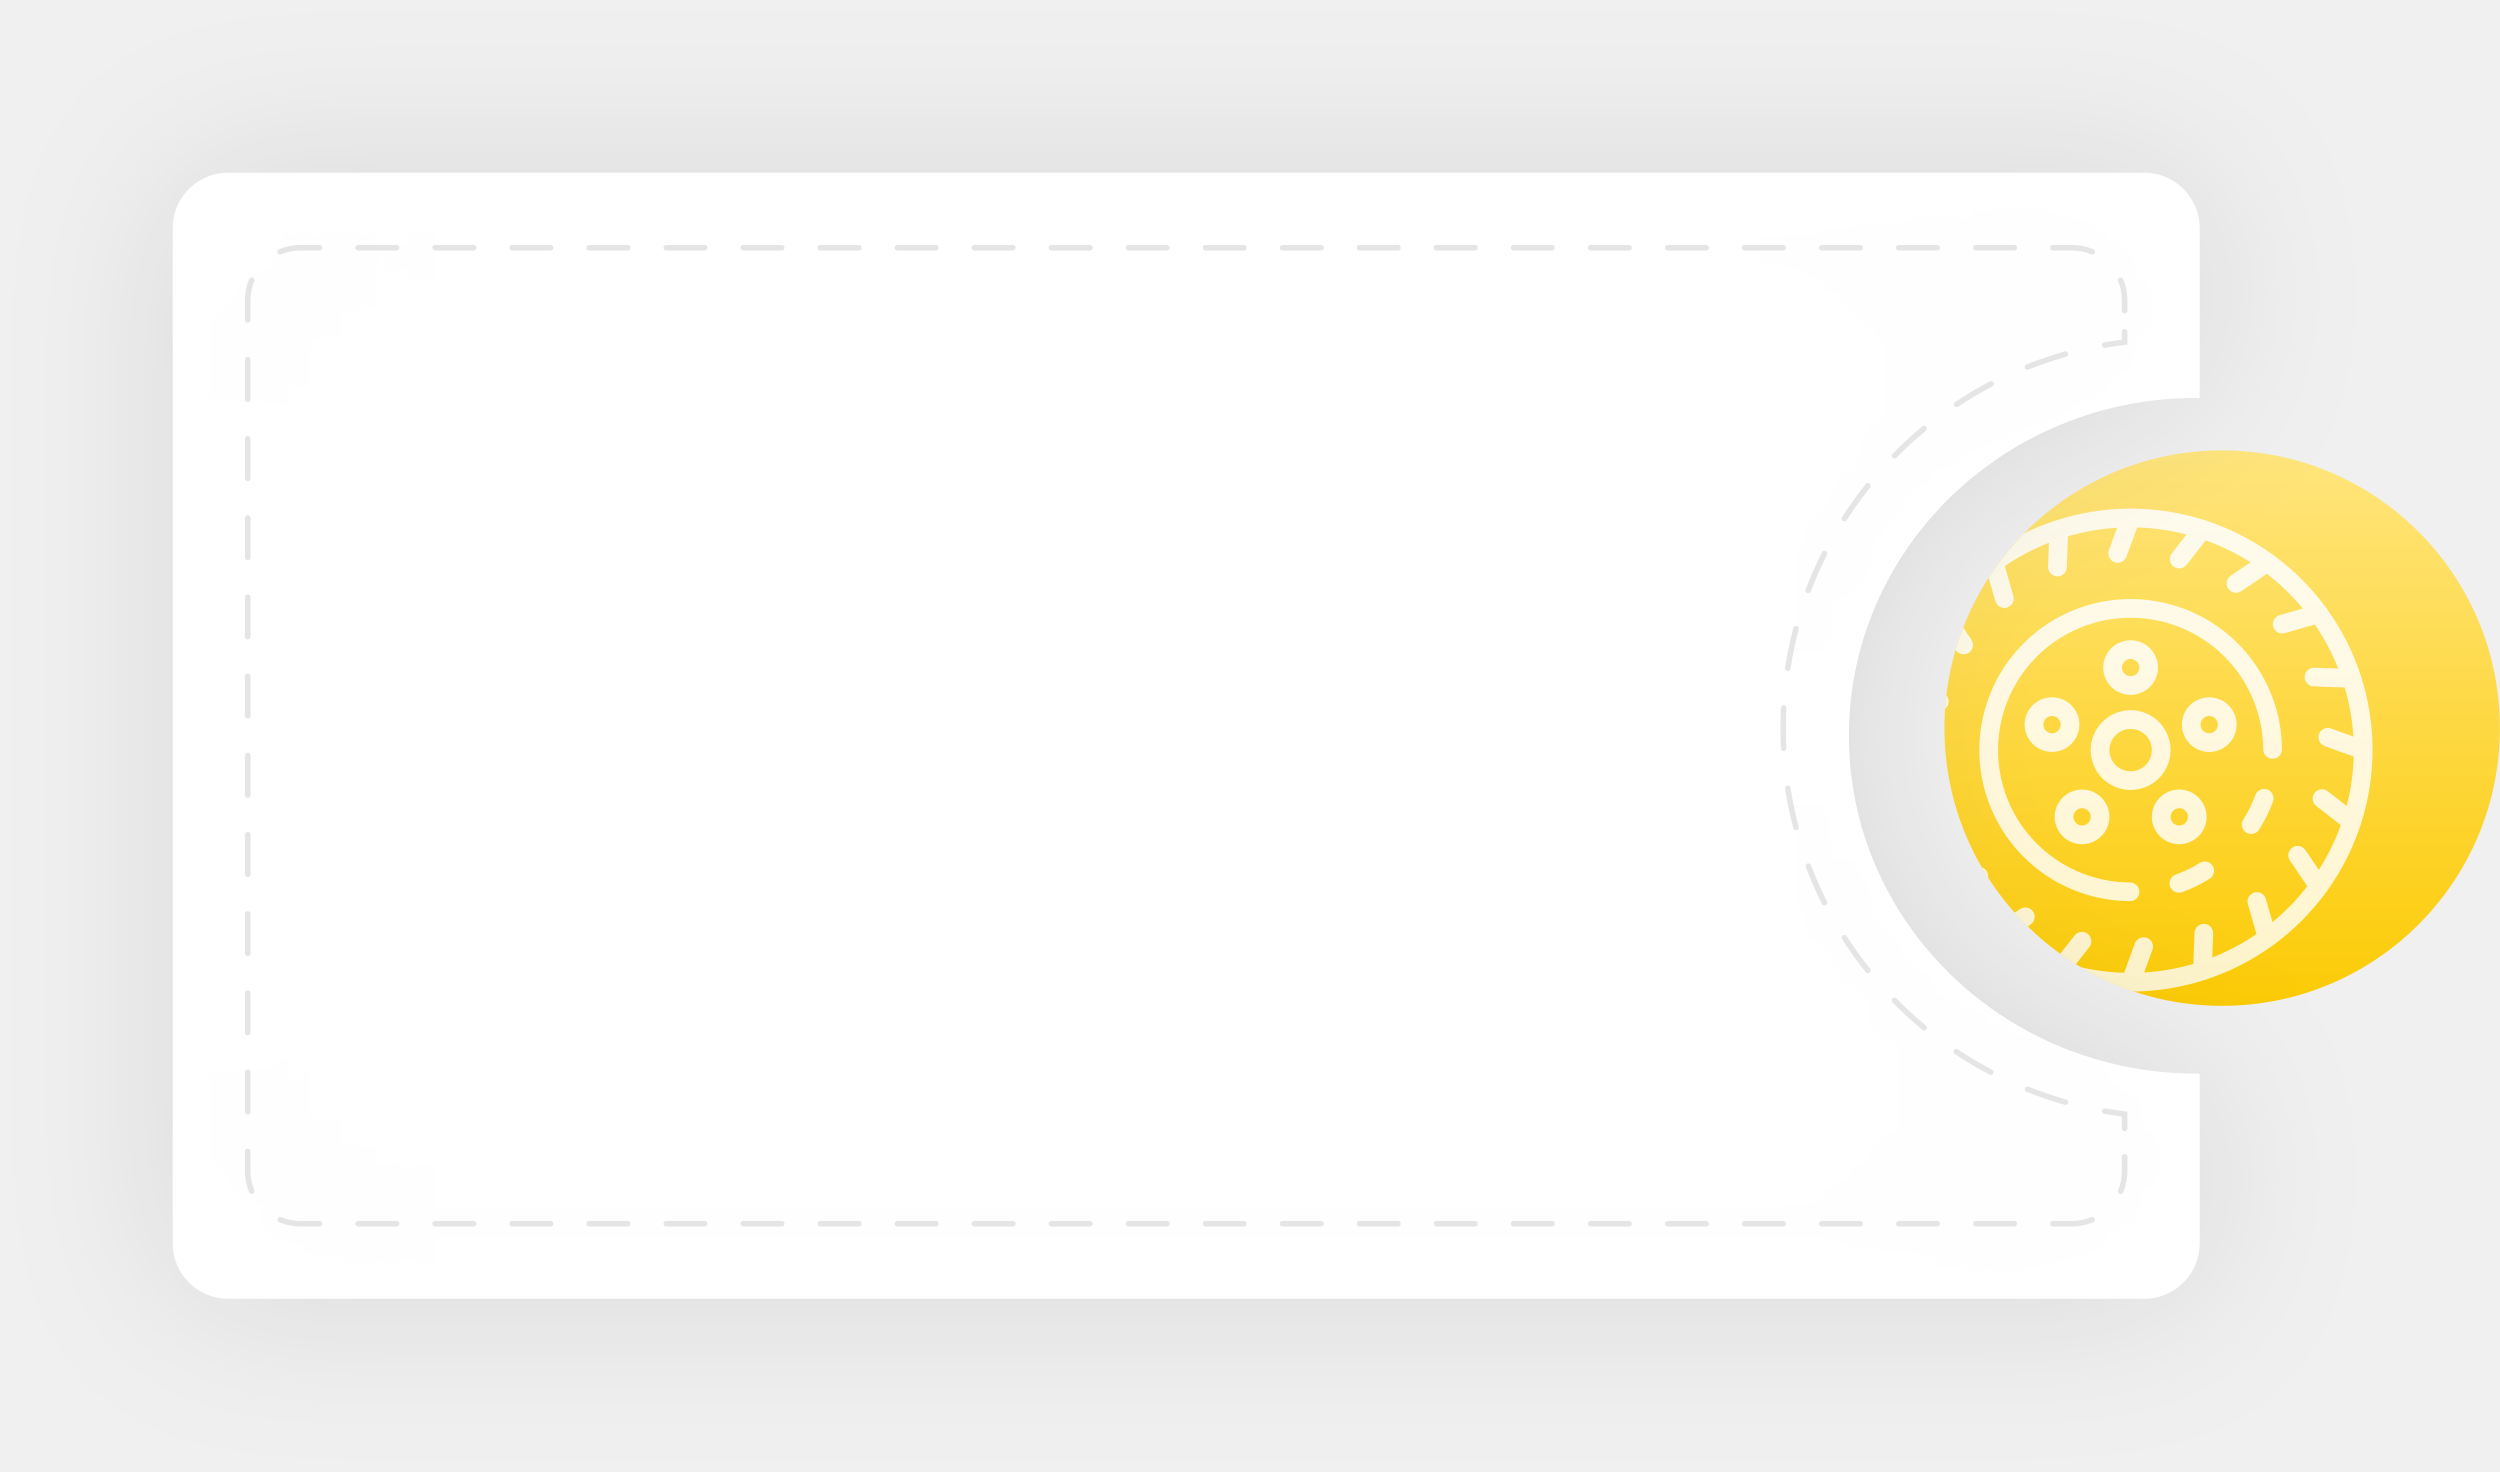
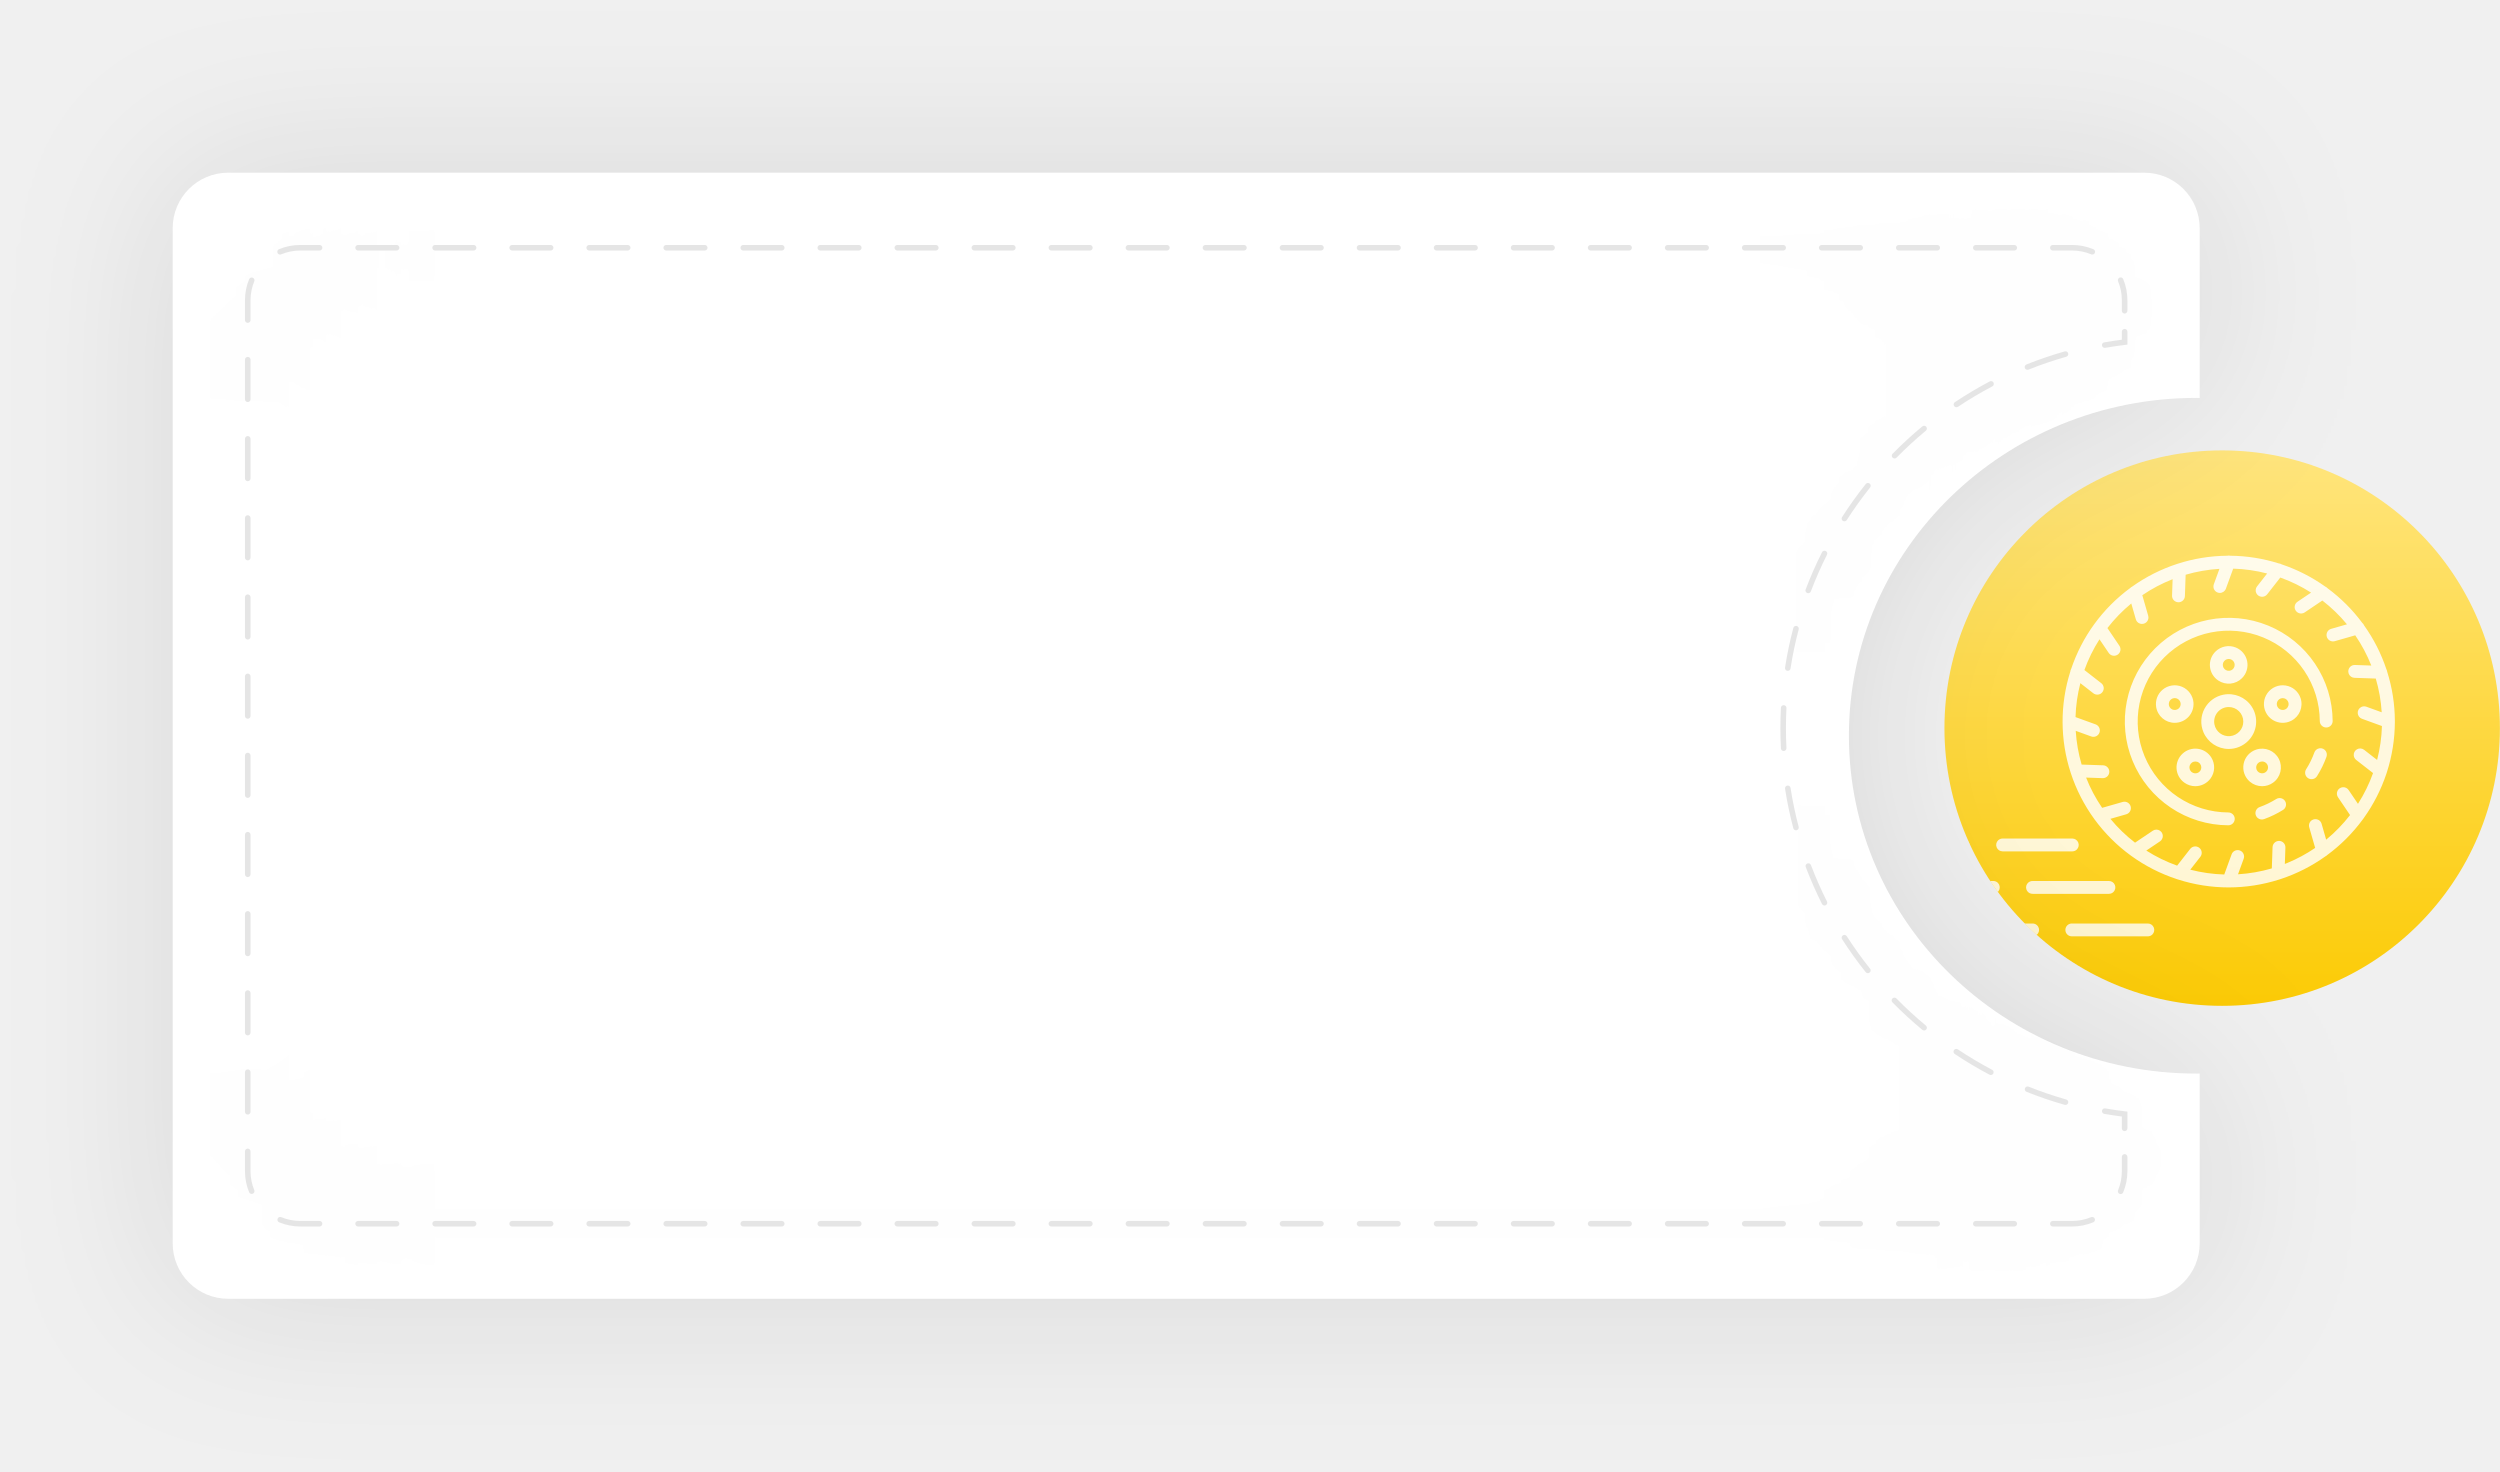
<svg xmlns="http://www.w3.org/2000/svg" width="333" height="196" fill="none">
  <path d="M332.986 96.986c0 20.43-16.563 36.992-36.993 36.992-20.431 0-36.993-16.562-36.993-36.993 0-20.43 16.562-36.992 36.993-36.992 20.43 0 36.993 16.562 36.993 36.992z" fill="url(#paint0_linear)" />
  <mask id="mask0" maskUnits="userSpaceOnUse" x="259" y="60" width="74" height="74">
    <circle cx="296" cy="97" r="37" fill="url(#paint1_linear)" />
  </mask>
  <g mask="url(#mask0)">
-     <path fill-rule="evenodd" clip-rule="evenodd" d="M282.079 74.964a1.249 1.249 0 01-1.173-1.672l1.093-2.997c-2.228.135-4.426.52-6.553 1.142l-.144 4.137a1.247 1.247 0 01-1.245 1.202h-.044a1.247 1.247 0 01-1.204-1.288l.11-3.188a29.765 29.765 0 00-5.88 3.108l1.144 3.979a1.242 1.242 0 01-.855 1.54 1.249 1.249 0 01-1.549-.853l-.877-3.064a29.666 29.666 0 00-4.628 4.767l2.32 3.432a1.242 1.242 0 01-.392 1.764 1.25 1.25 0 01-1.678-.37l-1.787-2.643a29.63 29.63 0 00-2.926 5.96l3.268 2.546a1.247 1.247 0 01.412 1.387 1.246 1.246 0 01-1.947.576l-2.518-1.962a29.636 29.636 0 00-.939 6.578l3.898 1.415a1.242 1.242 0 01.807 1.388 1.249 1.249 0 01-1.659.954l-3.004-1.09a29.544 29.544 0 001.144 6.542l4.144.143a1.249 1.249 0 011.227 1.267 1.245 1.245 0 01-1.269 1.224h-.044l-3.193-.11a29.582 29.582 0 003.113 5.868l3.984-1.142a1.25 1.25 0 011.544.855 1.246 1.246 0 01-.856 1.54l-3.069.879a29.731 29.731 0 004.778 4.622l3.439-2.316a1.262 1.262 0 01.936-.19 1.236 1.236 0 01.797.526 1.242 1.242 0 01-.336 1.729l-2.65 1.785a29.687 29.687 0 005.977 2.923l2.55-3.265a1.251 1.251 0 011.74-.201 1.243 1.243 0 01.227 1.734l-1.966 2.515a29.762 29.762 0 006.587.936l1.417-3.892a1.252 1.252 0 012.029-.511 1.246 1.246 0 01.316 1.364l-1.092 2.997a29.723 29.723 0 006.554-1.142l.143-4.132a1.268 1.268 0 011.289-1.202 1.25 1.25 0 011.205 1.288l-.11 3.183a29.793 29.793 0 005.881-3.108l-1.145-3.98a1.25 1.25 0 011.339-1.602 1.265 1.265 0 01.84.474c.102.131.176.281.219.44l.881 3.068a29.669 29.669 0 004.632-4.771l-2.32-3.432a1.24 1.24 0 01.336-1.729 1.249 1.249 0 011.733.335l1.787 2.645a29.702 29.702 0 002.927-5.965l-3.27-2.547a1.237 1.237 0 01-.216-1.748 1.252 1.252 0 011.317-.434c.158.043.306.118.435.218l2.519 1.963c.555-2.14.872-4.345.937-6.574l-3.899-1.416a1.248 1.248 0 01-.723-1.588 1.248 1.248 0 011.577-.752l3.001 1.088a29.66 29.66 0 00-1.15-6.54l-4.135-.143a1.25 1.25 0 01-1.206-1.288 1.25 1.25 0 011.291-1.204l3.182.11a29.7 29.7 0 00-3.116-5.865l-3.971 1.14a1.246 1.246 0 11-.69-2.394l3.057-.877a29.776 29.776 0 00-4.776-4.618l-3.425 2.312a1.25 1.25 0 01-1.89-.67 1.245 1.245 0 01.493-1.397l2.637-1.778a29.762 29.762 0 00-5.969-2.921l-2.546 3.253a1.254 1.254 0 01-.985.48 1.253 1.253 0 01-1.121-.7 1.252 1.252 0 01.139-1.312l1.962-2.507a29.797 29.797 0 00-6.584-.941l-1.417 3.884a1.24 1.24 0 01-1.173.826zm11.408-5.728a32.273 32.273 0 00-9.389-1.486 1.256 1.256 0 00-.571 0 32.276 32.276 0 00-18.474 6.004 1.27 1.27 0 00-.37.268 32.109 32.109 0 00-6.92 6.944 32.18 32.18 0 00-4.507 8.705 1.258 1.258 0 00-.187.575 32.1 32.1 0 00.962 21.978 32.148 32.148 0 003.652 6.529c.029.046.061.09.096.132a32.195 32.195 0 007.036 7.019l.037.028.052.036a32.252 32.252 0 008.839 4.505c.067.028.136.051.207.067a32.244 32.244 0 009.827 1.54l.026.001.025-.001a32.297 32.297 0 009.752-1.526 1.26 1.26 0 00.35-.114 32.291 32.291 0 008.62-4.383c.135-.064.257-.153.36-.261a32.225 32.225 0 006.833-6.825c.088-.088.162-.188.221-.298l.01-.02a32.143 32.143 0 004.418-8.661 1.21 1.21 0 00.093-.283 32.155 32.155 0 001.54-9.688 1.25 1.25 0 000-.212 32.127 32.127 0 00-1.503-9.603 1.254 1.254 0 00-.147-.45 32.137 32.137 0 00-4.315-8.486 1.26 1.26 0 00-.365-.502 32.208 32.208 0 00-6.73-6.713 1.263 1.263 0 00-.432-.313 32.197 32.197 0 00-8.477-4.32 1.23 1.23 0 00-.569-.186zm5.74 41.677c.192.114.412.174.635.174a1.247 1.247 0 001.055-.573 19.264 19.264 0 001.842-3.759 1.245 1.245 0 00-1.703-1.553c-.3.14-.532.393-.644.704a16.662 16.662 0 01-1.602 3.267 1.24 1.24 0 00-.041 1.268c.108.195.266.358.458.472zm-15.512 9.119h-.007a20.182 20.182 0 01-11.162-3.429 20.128 20.128 0 01-7.383-9.034 20.08 20.08 0 01-1.124-11.603 20.11 20.11 0 015.511-10.279 20.166 20.166 0 0110.297-5.501 20.19 20.19 0 0111.625 1.122 20.143 20.143 0 019.049 7.37 20.096 20.096 0 013.436 11.142 1.246 1.246 0 01-1.242 1.246h-.006a1.25 1.25 0 01-1.248-1.24 17.606 17.606 0 00-3.013-9.761 17.649 17.649 0 00-7.93-6.454 17.688 17.688 0 00-19.205 3.84 17.599 17.599 0 00-3.841 19.172 17.643 17.643 0 006.469 7.914 17.689 17.689 0 009.78 3.004 1.249 1.249 0 011.245 1.249 1.245 1.245 0 01-1.251 1.242zm5.713-1.413a1.247 1.247 0 001.226.217 19.614 19.614 0 003.677-1.781 1.246 1.246 0 10-1.316-2.118 17.108 17.108 0 01-3.21 1.557 1.248 1.248 0 00-.804 1.386c.051.289.202.55.427.739zm-5.626-13.393a5.334 5.334 0 01-2.957-.895 5.31 5.31 0 011.917-9.627 5.33 5.33 0 015.463 2.258 5.304 5.304 0 01-.663 6.706 5.332 5.332 0 01-3.76 1.558zm0-8.132a2.826 2.826 0 00-2.773 3.371 2.821 2.821 0 003.853 2.055 2.814 2.814 0 001.744-2.607 2.822 2.822 0 00-2.824-2.819zm-2.028-5.143a3.654 3.654 0 004.604-.457 3.637 3.637 0 00-1.185-5.937 3.653 3.653 0 00-3.976.791 3.637 3.637 0 00.557 5.603zm1.388-3.985a1.152 1.152 0 011.598 1.594 1.156 1.156 0 01-1.773.175 1.154 1.154 0 01-.249-1.253c.087-.21.235-.39.424-.516zm-9.838 12.192a3.654 3.654 0 01-2.948-1.503 3.64 3.64 0 012.383-5.734 3.653 3.653 0 013.522 1.458 3.637 3.637 0 01-2.957 5.779zm-1.091-3.996a1.152 1.152 0 102.122-.167 1.152 1.152 0 00-2.122.167zm2.952 15.591c.62.453 1.368.697 2.136.696a3.663 3.663 0 002.958-1.502 3.637 3.637 0 00-1.424-5.447 3.648 3.648 0 00-5.074 2.457 3.63 3.63 0 001.404 3.796zm1.474-3.877a1.155 1.155 0 011.609.256 1.155 1.155 0 01.162 1.031 1.16 1.16 0 01-.739.738 1.159 1.159 0 01-1.033-.164 1.151 1.151 0 01-.418-1.286c.075-.231.222-.433.419-.575zm13.622 4.573a3.648 3.648 0 01-3.61-3.065 3.64 3.64 0 012.471-4.037 3.654 3.654 0 014.38 1.806 3.636 3.636 0 01-1.103 4.6 3.619 3.619 0 01-2.138.696zm-.005-4.79a1.15 1.15 0 00-.931 1.825 1.153 1.153 0 001.61.249c.196-.143.343-.345.418-.576a1.149 1.149 0 00-1.097-1.503v.005zm2.088-8.036a3.657 3.657 0 001.906.538 3.656 3.656 0 003.605-3.073 3.637 3.637 0 00-.131-1.695 3.646 3.646 0 00-2.899-2.472 3.656 3.656 0 00-3.523 1.455 3.642 3.642 0 001.042 5.247zm1.549-4.2a1.156 1.156 0 011.451.739 1.15 1.15 0 01-1.619 1.38 1.155 1.155 0 01-.625-1.115 1.15 1.15 0 01.793-1.003zm-25.797 46.147h-14.751a1.246 1.246 0 110-2.491h14.751a1.246 1.246 0 110 2.491zm-24.779 0h2.359a1.246 1.246 0 100-2.491h-2.359a1.246 1.246 0 100 2.491zm10.127-16.48h-13.52a1.249 1.249 0 01-1.248-1.246 1.249 1.249 0 011.248-1.245h13.52a1.249 1.249 0 011.248 1.245 1.242 1.242 0 01-1.248 1.246zm-23.55 0h2.359a1.249 1.249 0 001.248-1.246 1.249 1.249 0 00-1.248-1.245h-2.359a1.249 1.249 0 00-1.248 1.245 1.242 1.242 0 001.248 1.246zm30.652 8.236h-14.751a1.246 1.246 0 110-2.491h14.751a1.249 1.249 0 011.248 1.245 1.242 1.242 0 01-1.248 1.246zm-24.781 0h2.365a1.246 1.246 0 100-2.491h-2.365a1.246 1.246 0 100 2.491z" fill="#fff" style="mix-blend-mode:overlay" />
+     <path fill-rule="evenodd" clip-rule="evenodd" d="M295.684 78.977a.86.86 0 01-.85-.744.844.844 0 01.045-.404l.75-2.059c-1.53.093-3.039.357-4.501.784l-.099 2.842a.853.853 0 01-.855.826h-.03a.865.865 0 01-.597-.272.845.845 0 01-.23-.613l.076-2.19a20.423 20.423 0 00-4.038 2.134l.785 2.733a.854.854 0 01-.827 1.092.855.855 0 01-.823-.62l-.603-2.104a20.36 20.36 0 00-3.179 3.274l1.594 2.357a.852.852 0 01-.269 1.212.861.861 0 01-1.153-.254l-1.228-1.816a20.344 20.344 0 00-2.009 4.093l2.245 1.75a.855.855 0 11-1.054 1.347l-1.73-1.348a20.257 20.257 0 00-.645 4.519l2.677.971a.855.855 0 11-.586 1.609l-2.063-.749a20.391 20.391 0 00.786 4.493l2.846.098a.859.859 0 01.843.87.855.855 0 01-.872.841h-.03l-2.193-.076a20.343 20.343 0 002.138 4.031l2.738-.784a.854.854 0 11.472 1.644l-2.109.604a20.214 20.214 0 003.282 3.175l2.362-1.591a.853.853 0 01.953-.005.855.855 0 01.006 1.423l-1.82 1.226a20.408 20.408 0 004.105 2.007l1.751-2.242a.86.86 0 011.196-.138.856.856 0 01.155 1.191l-1.35 1.727a20.391 20.391 0 004.524.643l.974-2.673a.842.842 0 01.441-.495.849.849 0 01.328-.082.848.848 0 01.624.226.866.866 0 01.274.603.841.841 0 01-.057.333l-.75 2.059a20.482 20.482 0 004.502-.784l.098-2.838a.871.871 0 01.885-.826.855.855 0 01.827.885l-.075 2.186c.113-.045.226-.09.339-.137a20.406 20.406 0 003.699-1.998l-.786-2.733a.85.85 0 01-.034-.336.87.87 0 01.316-.581.87.87 0 01.959-.078.862.862 0 01.406.523l.605 2.107a20.426 20.426 0 003.181-3.277l-1.594-2.357a.857.857 0 111.421-.957l1.228 1.816a20.374 20.374 0 002.01-4.097l-2.245-1.749a.849.849 0 01-.323-.569.85.85 0 01.428-.85.86.86 0 01.95.07l1.729 1.348c.382-1.47.599-2.984.644-4.515l-2.677-.972a.854.854 0 01-.061-1.57.859.859 0 01.647-.037l2.06.747a20.313 20.313 0 00-.789-4.491l-2.84-.099a.858.858 0 01-.557-1.48.86.86 0 01.615-.23l2.185.074a20.392 20.392 0 00-2.14-4.027l-2.727.782a.858.858 0 01-1.086-.703.854.854 0 01.612-.942l2.099-.6a20.354 20.354 0 00-3.279-3.171l-2.353 1.586a.86.86 0 01-1.298-.46.86.86 0 01.339-.96l1.811-1.22a20.444 20.444 0 00-4.099-2.007l-1.748 2.235a.858.858 0 01-1.446-.151.847.847 0 01.095-.902l1.347-1.721a20.488 20.488 0 00-4.521-.647l-.973 2.668a.86.86 0 01-.806.567zm7.834-3.934c-2.091-.658-4.264-1-6.447-1.02a.861.861 0 00-.392 0 22.16 22.16 0 00-12.691 4.124.852.852 0 00-.25.181 22.185 22.185 0 00-4.788 4.816 22.089 22.089 0 00-3.063 5.936.866.866 0 00-.127.39 22.06 22.06 0 00.053 13.453l.011.033a22.114 22.114 0 003.16 6.171 22.12 22.12 0 004.859 4.847l.01.007a22.144 22.144 0 006.106 3.119.83.83 0 00.141.046 22.192 22.192 0 006.75 1.058h.035a22.202 22.202 0 006.696-1.049.871.871 0 00.244-.079 22.161 22.161 0 005.916-3.008.86.86 0 00.25-.181 22.186 22.186 0 004.691-4.687.868.868 0 00.152-.204l.007-.014a22.142 22.142 0 003.032-5.94.888.888 0 00.069-.212 22.075 22.075 0 001.054-6.631.814.814 0 000-.171 22.029 22.029 0 00-1.032-6.583.845.845 0 00-.1-.31 22.094 22.094 0 00-2.964-5.827.856.856 0 00-.251-.345 22.088 22.088 0 00-4.622-4.61.838.838 0 00-.296-.215 22.132 22.132 0 00-5.82-2.967.867.867 0 00-.393-.128zm3.942 28.623a.857.857 0 001.161-.274c.514-.812.938-1.677 1.265-2.581a.855.855 0 00-1.169-1.067.856.856 0 00-.443.483 11.5 11.5 0 01-1.1 2.244.857.857 0 00.286 1.195zm-10.653 6.263h-.004a13.857 13.857 0 01-7.666-2.355 13.82 13.82 0 01-5.07-6.204 13.785 13.785 0 01-.772-7.97 13.808 13.808 0 013.785-7.058 13.866 13.866 0 0115.055-3.007 13.836 13.836 0 016.215 5.06 13.802 13.802 0 012.36 7.653.854.854 0 01-.853.855h-.004a.859.859 0 01-.858-.851 12.079 12.079 0 00-2.069-6.704 12.12 12.12 0 00-5.446-4.433 12.148 12.148 0 00-13.19 2.638 12.099 12.099 0 00-3.315 6.185 12.082 12.082 0 00.678 6.982 12.11 12.11 0 004.442 5.435 12.147 12.147 0 006.717 2.063.858.858 0 01.855.858.857.857 0 01-.86.853zm3.923-.971a.853.853 0 00.842.15 13.474 13.474 0 002.526-1.224.856.856 0 10-.904-1.454c-.696.432-1.435.791-2.205 1.069a.86.86 0 00-.552.952.857.857 0 00.293.507zm-3.863-9.198a3.657 3.657 0 01-3.377-2.251 3.648 3.648 0 012.663-4.975 3.661 3.661 0 013.752 1.551 3.64 3.64 0 01-.455 4.605 3.662 3.662 0 01-2.583 1.07zm0-5.584a1.94 1.94 0 00-1.904 2.315 1.94 1.94 0 003.844-.379 1.937 1.937 0 00-1.94-1.936zm-1.393-3.532a2.508 2.508 0 003.162-.314 2.498 2.498 0 00-.814-4.078 2.51 2.51 0 00-2.73.544 2.491 2.491 0 00.382 3.848zm.953-2.738a.792.792 0 011.231.657.788.788 0 01-.489.73.792.792 0 01-1.033-1.032.79.79 0 01.291-.355zm-6.756 8.374a2.506 2.506 0 01-2.471-2.11 2.492 2.492 0 01.847-2.292 2.509 2.509 0 014.125 1.707 2.501 2.501 0 01-2.501 2.694zm-.749-2.744a.789.789 0 001.112.947.79.79 0 10-1.112-.947zm2.026 10.707c.426.311.94.479 1.467.479a2.52 2.52 0 002.032-1.032 2.497 2.497 0 00.109-2.777 2.505 2.505 0 00-3.837-.529 2.492 2.492 0 00.229 3.859zm1.013-2.663a.792.792 0 011.216.884.784.784 0 01-.508.507.802.802 0 01-.709-.112.785.785 0 01-.287-.884.791.791 0 01.288-.395zm9.355 3.142a2.511 2.511 0 01-1.629-.597 2.497 2.497 0 01.846-4.281 2.51 2.51 0 013.009 1.24 2.497 2.497 0 01-.758 3.159 2.49 2.49 0 01-1.468.479zm-.003-3.291a.791.791 0 00-.64 1.254.794.794 0 001.393-.224.79.79 0 00-.753-1.033v.003zm1.434-5.519a2.51 2.51 0 002.447.097 2.506 2.506 0 001.248-3.002 2.497 2.497 0 00-1.991-1.697 2.512 2.512 0 00-2.419 1 2.501 2.501 0 00-.207 2.605 2.5 2.5 0 00.922.997zm1.064-2.883a.792.792 0 011.005.966.785.785 0 01-.668.569.791.791 0 01-.714-1.273.79.79 0 01.377-.262zm-17.718 31.692h-10.13a.855.855 0 110-1.711h10.13a.857.857 0 01.606 1.461.86.86 0 01-.606.25zm-17.017 0h1.62a.857.857 0 100-1.711h-1.62a.857.857 0 00-.606 1.461.86.86 0 00.606.25zm6.955-11.318h-9.286a.857.857 0 01-.606-1.46.857.857 0 01.606-.251h9.286a.857.857 0 01.606 1.46.857.857 0 01-.606.251zm-16.174 0h1.621a.857.857 0 00.606-1.46.857.857 0 00-.606-.251h-1.621a.857.857 0 00-.606 1.46.857.857 0 00.606.251zm21.053 5.656h-10.131a.857.857 0 110-1.711h10.131a.857.857 0 01.606 1.461.86.86 0 01-.606.25zm-17.021 0h1.624a.859.859 0 00.607-1.46.857.857 0 00-.607-.251h-1.624a.857.857 0 00-.606 1.461.86.86 0 00.606.25z" fill="#fff" style="mix-blend-mode:overlay" />
  </g>
  <g filter="url(#filter0_d)">
    <path fill-rule="evenodd" clip-rule="evenodd" d="M30.399 23A7.399 7.399 0 0023 30.399V165.6a7.398 7.398 0 007.399 7.4H285.6a7.398 7.398 0 007.399-7.399v-22.603l-.438.002c-25.563 0-46.286-20.147-46.286-45s20.723-45 46.286-45c.146 0 .292 0 .438.002V30.399A7.398 7.398 0 00285.601 23H30.399z" fill="#fff" />
  </g>
  <g filter="url(#filter1_d)">
    <path d="M283 148.396h.37v-.328l-.325-.04-.045.368zm0-102.82l.045.367.325-.04v-.327H283zm-250.37-2.94a.37.37 0 10.74 0h-.74zm.74 5.273a.37.37 0 10-.74 0h.74zm-.74 5.273a.37.37 0 10.74 0h-.74zm.74 5.273a.37.37 0 10-.74 0h.74zm-.74 5.272a.37.37 0 10.74 0h-.74zM33.37 69a.37.37 0 10-.74 0h.74zm-.74 5.273a.37.37 0 10.74 0h-.74zm.74 5.273a.37.37 0 10-.74 0h.74zm-.74 5.272a.37.37 0 10.74 0h-.74zm.74 5.273a.37.37 0 10-.74 0h.74zm-.74 5.273a.37.37 0 10.74 0h-.74zm.74 5.272a.37.37 0 00-.74 0h.74zm-.74 5.273a.37.37 0 00.74 0h-.74zm.74 5.273a.37.37 0 00-.74 0h.74zm-.74 5.273a.37.37 0 00.74 0h-.74zm.74 5.272a.37.37 0 00-.74 0h.74zM32.63 127a.37.37 0 00.74 0h-.74zm.74 5.273a.37.37 0 10-.74 0h.74zm-.74 5.272a.37.37 0 10.74 0h-.74zm.74 5.273a.37.37 0 00-.74 0h.74zm-.74 5.273a.37.37 0 00.74 0h-.74zm.74 5.273a.37.37 0 10-.74 0h.74zm-.18 5.457a.37.37 0 00.683-.283l-.683.283zm4.272 3.306a.37.37 0 10-.283.684l.283-.684zm5.103 1.243a.37.37 0 000-.74v.74zm5.13-.74a.37.37 0 000 .74v-.74zm5.131.74a.37.37 0 000-.74v.74zm5.13-.74a.37.37 0 000 .74v-.74zm5.131.74a.37.37 0 000-.74v.74zm5.13-.74a.37.37 0 000 .74v-.74zm5.13.74a.37.37 0 000-.74v.74zm5.131-.74a.37.37 0 000 .74v-.74zm5.13.74a.37.37 0 000-.74v.74zm5.131-.74a.37.37 0 000 .74v-.74zm5.13.74a.37.37 0 000-.74v.74zm5.131-.74a.37.37 0 000 .74v-.74zm5.13.74a.37.37 0 100-.74v.74zm5.131-.74a.37.37 0 000 .74v-.74zm5.13.74a.37.37 0 100-.74v.74zm5.131-.74a.37.37 0 100 .74v-.74zm5.13.74a.37.37 0 000-.74v.74zm5.131-.74a.37.37 0 100 .74v-.74zm5.13.74a.37.37 0 000-.74v.74zm5.13-.74a.37.37 0 000 .74v-.74zm5.131.74a.37.37 0 000-.74v.74zm5.13-.74a.37.37 0 000 .74v-.74zm5.131.74a.37.37 0 000-.74v.74zm5.13-.74a.37.37 0 000 .74v-.74zm5.131.74a.37.37 0 000-.74v.74zm5.13-.74a.37.37 0 000 .74v-.74zm5.131.74a.37.37 0 000-.74v.74zm5.13-.74a.37.37 0 000 .74v-.74zm5.13.74a.37.37 0 100-.74v.74zm5.131-.74a.37.37 0 100 .74v-.74zm5.13.74a.37.37 0 100-.74v.74zm5.131-.74a.37.37 0 100 .74v-.74zm5.13.74a.37.37 0 000-.74v.74zm5.131-.74a.37.37 0 100 .74v-.74zm5.13.74a.37.37 0 000-.74v.74zm5.13-.74a.37.37 0 000 .74v-.74zm5.131.74a.37.37 0 000-.74v.74zm5.13-.74a.37.37 0 000 .74v-.74zm5.131.74a.37.37 0 000-.74v.74zm5.13-.74a.37.37 0 000 .74v-.74zm5.131.74a.37.37 0 000-.74v.74zm5.13-.74a.37.37 0 000 .74v-.74zm5.13.74a.37.37 0 100-.74v.74zm5.131-.74a.37.37 0 000 .74v-.74zm5.13.74a.37.37 0 100-.74v.74zm5.131-.74a.37.37 0 100 .74v-.74zm5.386.181a.37.37 0 00-.283-.684l.283.684zm3.306-4.273a.37.37 0 10.684.283l-.684-.283zm1.243-4.439a.37.37 0 00-.74 0h.74zm-.74-3.802a.37.37 0 00.74 0h-.74zm-2.218-2.658a.37.37 0 00-.127.729l.127-.729zm-5.388-.473a.372.372 0 00.457-.255.371.371 0 00-.255-.457l-.202.712zm-4.832-2.43a.37.37 0 00-.275.686l.275-.686zm-5.172-1.578a.37.37 0 00.345-.654l-.345.654zm-4.226-3.375a.37.37 0 10-.411.615l.411-.615zm-4.738-2.608a.37.37 0 00.472-.57l-.472.57zm-3.444-4.169a.37.37 0 10-.528.518l.528-.518zm-4.105-3.521a.37.37 0 10.578-.462l-.578.462zm-2.52-4.786a.369.369 0 10-.622.4l.622-.4zm-3.296-4.288a.37.37 0 10.661-.333l-.661.333zm-1.481-5.201a.37.37 0 00-.691.262l.691-.262zm-2.338-4.875a.37.37 0 00.715-.189l-.715.189zm-.373-5.396a.37.37 0 00-.731.114l.731-.114zm-1.283-5.255a.372.372 0 00.389.351.369.369 0 00.35-.388l-.739.037zm.739-5.36a.37.37 0 10-.739-.037l.739.038zm-.187-5.405a.37.37 0 10.731.113l-.731-.113zm1.819-5.093a.37.37 0 00-.715-.19l.715.19zm.932-5.327a.37.37 0 10.691.263l-.691-.263zm2.833-4.606a.37.37 0 10-.661-.333l.661.333zm2.013-5.02a.369.369 0 10.622.4l-.622-.4zm3.72-3.925a.37.37 0 10-.578-.461l.578.461zm2.999-4.5a.37.37 0 00.528.518l-.528-.518zm4.444-3.081a.37.37 0 00-.472-.57l.472.57zm3.855-3.793a.37.37 0 00.411.615l-.411-.615zm4.982-2.106a.37.37 0 10-.345-.654l.345.654zm4.552-2.919a.37.37 0 00.275.687l-.275-.687zm5.309-1.031a.37.37 0 00-.202-.712l.202.712zm5.059-1.915a.37.37 0 10.127.73l-.127-.73zm3.085-1.421a.37.37 0 00-.74 0h.74zm-.74-2.788a.37.37 0 00.74 0h-.74zm.181-4.215a.37.37 0 00-.684.283l.684-.283zm-4.273-3.306a.37.37 0 10.283-.683l-.283.683zm-5.103-1.243a.37.37 0 100 .74v-.74zm-5.131.74a.37.37 0 100-.74v.74zm-5.13-.74a.37.37 0 000 .74v-.74zm-5.131.74a.37.37 0 100-.74v.74zm-5.13-.74a.37.37 0 000 .74v-.74zm-5.13.74a.37.37 0 000-.74v.74zm-5.131-.74a.37.37 0 000 .74v-.74zm-5.13.74a.37.37 0 000-.74v.74zm-5.131-.74a.37.37 0 000 .74v-.74zm-5.13.74a.37.37 0 000-.74v.74zm-5.131-.74a.37.37 0 000 .74v-.74zm-5.13.74a.37.37 0 000-.74v.74zm-5.13-.74a.37.37 0 100 .74v-.74zm-5.131.74a.37.37 0 000-.74v.74zm-5.13-.74a.37.37 0 100 .74v-.74zm-5.131.74a.37.37 0 100-.74v.74zm-5.13-.74a.37.37 0 000 .74v-.74zm-5.131.74a.37.37 0 100-.74v.74zm-5.13-.74a.37.37 0 000 .74v-.74zm-5.13.74a.37.37 0 000-.74v.74zm-5.131-.74a.37.37 0 000 .74v-.74zm-5.13.74a.37.37 0 000-.74v.74zm-5.131-.74a.37.37 0 000 .74v-.74zm-5.13.74a.37.37 0 000-.74v.74zm-5.131-.74a.37.37 0 000 .74v-.74zm-5.13.74a.37.37 0 000-.74v.74zm-5.131-.74a.37.37 0 000 .74v-.74zm-5.13.74a.37.37 0 000-.74v.74zm-5.13-.74a.37.37 0 100 .74v-.74zm-5.131.74a.37.37 0 100-.74v.74zm-5.13-.74a.37.37 0 100 .74v-.74zm-5.131.74a.37.37 0 100-.74v.74zm-5.13-.74a.37.37 0 000 .74v-.74zm-5.131.74a.37.37 0 100-.74v.74zM99 32.63a.37.37 0 100 .74v-.74zm-5.13.74a.37.37 0 100-.74v.74zm-5.13-.74a.37.37 0 100 .74v-.74zm-5.131.74a.37.37 0 100-.74v.74zm-5.13-.74a.37.37 0 100 .74v-.74zm-5.131.74a.37.37 0 100-.74v.74zm-5.13-.74a.37.37 0 100 .74v-.74zm-5.131.74a.37.37 0 100-.74v.74zm-5.13-.74a.37.37 0 100 .74v-.74zm-5.13.74a.37.37 0 100-.74v.74zm-5.131-.74a.37.37 0 100 .74v-.74zm-5.13.74a.37.37 0 100-.74v.74zm-5.387-.18a.37.37 0 10.283.683l-.283-.683zm-3.306 4.272a.37.37 0 00-.683-.283l.683.283zM32.63 40v2.636h.74V40h-.74zm0 7.91v5.272h.74v-5.273h-.74zm0 10.545v5.272h.74v-5.272h-.74zm0 10.545v5.273h.74V69h-.74zm0 10.546v5.272h.74v-5.272h-.74zm0 10.545v5.273h.74V90.09h-.74zm0 10.545v5.273h.74v-5.273h-.74zm0 10.546v5.273h.74v-5.273h-.74zm0 10.545V127h.74v-5.273h-.74zm0 10.546v5.272h.74v-5.272h-.74zm0 10.545v5.273h.74v-5.273h-.74zm0 10.546V156h.74v-2.636h-.74zm0 2.636c0 .999.199 1.952.56 2.821l.683-.283A6.607 6.607 0 0133.37 156h-.74zm4.549 6.811a7.36 7.36 0 002.821.559v-.74c-.9 0-1.757-.179-2.538-.503l-.283.684zm2.821.559h2.565v-.74H40v.74zm7.696 0h5.13v-.74h-5.13v.74zm10.26 0h5.131v-.74h-5.13v.74zm10.261 0h5.13v-.74h-5.13v.74zm10.261 0h5.13v-.74h-5.13v.74zm10.261 0h5.13v-.74h-5.13v.74zm10.261 0h5.13v-.74H99v.74zm10.261 0h5.13v-.74h-5.13v.74zm10.261 0h5.13v-.74h-5.13v.74zm10.261 0h5.13v-.74h-5.13v.74zm10.26 0h5.131v-.74h-5.131v.74zm10.261 0h5.131v-.74h-5.131v.74zm10.261 0h5.131v-.74h-5.131v.74zm10.261 0h5.131v-.74h-5.131v.74zm10.261 0h5.13v-.74h-5.13v.74zm10.261 0h5.13v-.74h-5.13v.74zm10.261 0h5.13v-.74h-5.13v.74zm10.261 0H217v-.74h-5.13v.74zm10.26 0h5.131v-.74h-5.131v.74zm10.261 0h5.131v-.74h-5.131v.74zm10.261 0h5.131v-.74h-5.131v.74zm10.261 0h5.13v-.74h-5.13v.74zm10.261 0h5.13v-.74h-5.13v.74zm10.261 0H276v-.74h-2.565v.74zm2.565 0c.999 0 1.952-.199 2.821-.559l-.283-.684a6.607 6.607 0 01-2.538.503v.74zm6.811-4.549c.36-.869.559-1.822.559-2.821h-.74c0 .9-.179 1.757-.503 2.538l.684.283zm.559-2.821v-1.901h-.74V156h.74zm0-5.703v-1.901h-.74v1.901h.74zm-.325-2.269a50.563 50.563 0 01-2.633-.389l-.127.729c.883.154 1.773.286 2.67.395l.09-.735zm-7.819-1.574a51.236 51.236 0 01-5.034-1.718l-.275.686a51.85 51.85 0 005.107 1.744l.202-.712zm-9.861-3.95a51.784 51.784 0 01-4.571-2.721l-.411.615a52.016 52.016 0 004.637 2.76l.345-.654zm-8.837-5.899a51.699 51.699 0 01-3.916-3.599l-.528.518a52.576 52.576 0 003.972 3.651l.472-.57zm-7.443-7.582a51.709 51.709 0 01-3.098-4.324l-.622.4a52.332 52.332 0 003.142 4.386l.578-.462zm-5.733-8.945a51.354 51.354 0 01-2.142-4.868l-.691.262a51.71 51.71 0 002.172 4.939l.661-.333zm-3.765-9.932a50.917 50.917 0 01-1.088-5.207l-.731.114a51.791 51.791 0 001.104 5.282l.715-.189zm-1.632-10.5a52.175 52.175 0 01-.067-2.66h-.74c0 .905.023 1.805.068 2.698l.739-.037zm-.067-2.66c0-.893.022-1.78.067-2.661l-.739-.038a53.664 53.664 0 00-.068 2.699h.74zm.611-7.954a50.885 50.885 0 011.088-5.206l-.715-.19a51.782 51.782 0 00-1.104 5.283l.731.113zm2.711-10.27a51.372 51.372 0 012.142-4.869l-.661-.333a51.685 51.685 0 00-2.172 4.94l.691.261zm4.777-9.49a51.658 51.658 0 013.098-4.324l-.578-.461a52.184 52.184 0 00-3.142 4.386l.622.4zm6.625-8.306a51.62 51.62 0 013.916-3.6l-.472-.57a52.512 52.512 0 00-3.972 3.652l.528.518zm8.182-6.777a51.467 51.467 0 014.571-2.72l-.345-.655a52.326 52.326 0 00-4.637 2.76l.411.615zm9.398-4.953a51.054 51.054 0 015.034-1.718l-.202-.712a51.793 51.793 0 00-5.107 1.743l.275.687zm10.22-2.904c.87-.151 1.748-.281 2.633-.389l-.09-.734c-.897.109-1.787.24-2.67.394l.127.73zm2.958-.756v-1.394h-.74v1.394h.74zm0-4.182V40h-.74v1.394h.74zm0-1.394a7.36 7.36 0 00-.559-2.821l-.684.283c.324.781.503 1.638.503 2.538h.74zm-4.549-6.81a7.344 7.344 0 00-2.821-.56v.74c.9 0 1.757.179 2.538.503l.283-.683zM276 32.63h-2.565v.74H276v-.74zm-7.696 0h-5.13v.74h5.13v-.74zm-10.261 0h-5.13v.74h5.13v-.74zm-10.26 0h-5.131v.74h5.131v-.74zm-10.261 0h-5.131v.74h5.131v-.74zm-10.261 0h-5.131v.74h5.131v-.74zm-10.261 0h-5.13v.74H217v-.74zm-10.261 0h-5.13v.74h5.13v-.74zm-10.261 0h-5.13v.74h5.13v-.74zm-10.261 0h-5.13v.74h5.13v-.74zm-10.26 0h-5.131v.74h5.131v-.74zm-10.261 0h-5.131v.74h5.131v-.74zm-10.261 0h-5.131v.74h5.131v-.74zm-10.261 0h-5.131v.74h5.131v-.74zm-10.261 0h-5.13v.74h5.13v-.74zm-10.261 0h-5.13v.74h5.13v-.74zm-10.261 0h-5.13v.74h5.13v-.74zm-10.261 0H99v.74h5.13v-.74zm-10.26 0h-5.13v.74h5.13v-.74zm-10.261 0h-5.13v.74h5.13v-.74zm-10.261 0h-5.13v.74h5.13v-.74zm-10.261 0h-5.13v.74h5.13v-.74zm-10.26 0h-5.131v.74h5.13v-.74zm-10.262 0H40v.74h2.565v-.74zm-2.565 0c-.999 0-1.952.199-2.821.56l.283.683A6.608 6.608 0 0140 33.37v-.74zm-6.81 4.549A7.34 7.34 0 0032.63 40h.74c0-.9.179-1.757.503-2.538l-.683-.283z" fill="#E5E5E5" />
  </g>
  <defs>
    <linearGradient id="paint0_linear" x1="294.984" y1="133.978" x2="294.984" y2="59.993" gradientUnits="userSpaceOnUse">
      <stop stop-color="#FCCB05" />
      <stop offset="1" stop-color="#FFE57D" />
    </linearGradient>
    <linearGradient id="paint1_linear" x1="294.991" y1="134" x2="294.991" y2="60" gradientUnits="userSpaceOnUse">
      <stop stop-color="#FCCB05" />
      <stop offset="1" stop-color="#FFE57D" />
    </linearGradient>
    <filter id="filter0_d" x=".804" y=".804" width="314.391" height="194.391" filterUnits="userSpaceOnUse" color-interpolation-filters="sRGB">
      <feFlood flood-opacity="0" result="BackgroundImageFix" />
      <feColorMatrix in="SourceAlpha" values="0 0 0 0 0 0 0 0 0 0 0 0 0 0 0 0 0 0 127 0" />
      <feOffset />
      <feGaussianBlur stdDeviation="11.098" />
      <feColorMatrix values="0 0 0 0 0 0 0 0 0 0 0 0 0 0 0 0 0 0 0.1 0" />
      <feBlend in2="BackgroundImageFix" result="effect1_dropShadow" />
      <feBlend in="SourceGraphic" in2="effect1_dropShadow" result="shape" />
    </filter>
    <filter id="filter1_d" x="10.434" y="10.434" width="295.131" height="175.131" filterUnits="userSpaceOnUse" color-interpolation-filters="sRGB">
      <feFlood flood-opacity="0" result="BackgroundImageFix" />
      <feColorMatrix in="SourceAlpha" values="0 0 0 0 0 0 0 0 0 0 0 0 0 0 0 0 0 0 127 0" />
      <feOffset />
      <feGaussianBlur stdDeviation="11.098" />
      <feColorMatrix values="0 0 0 0 0 0 0 0 0 0 0 0 0 0 0 0 0 0 0.1 0" />
      <feBlend in2="BackgroundImageFix" result="effect1_dropShadow" />
      <feBlend in="SourceGraphic" in2="effect1_dropShadow" result="shape" />
    </filter>
  </defs>
</svg>
